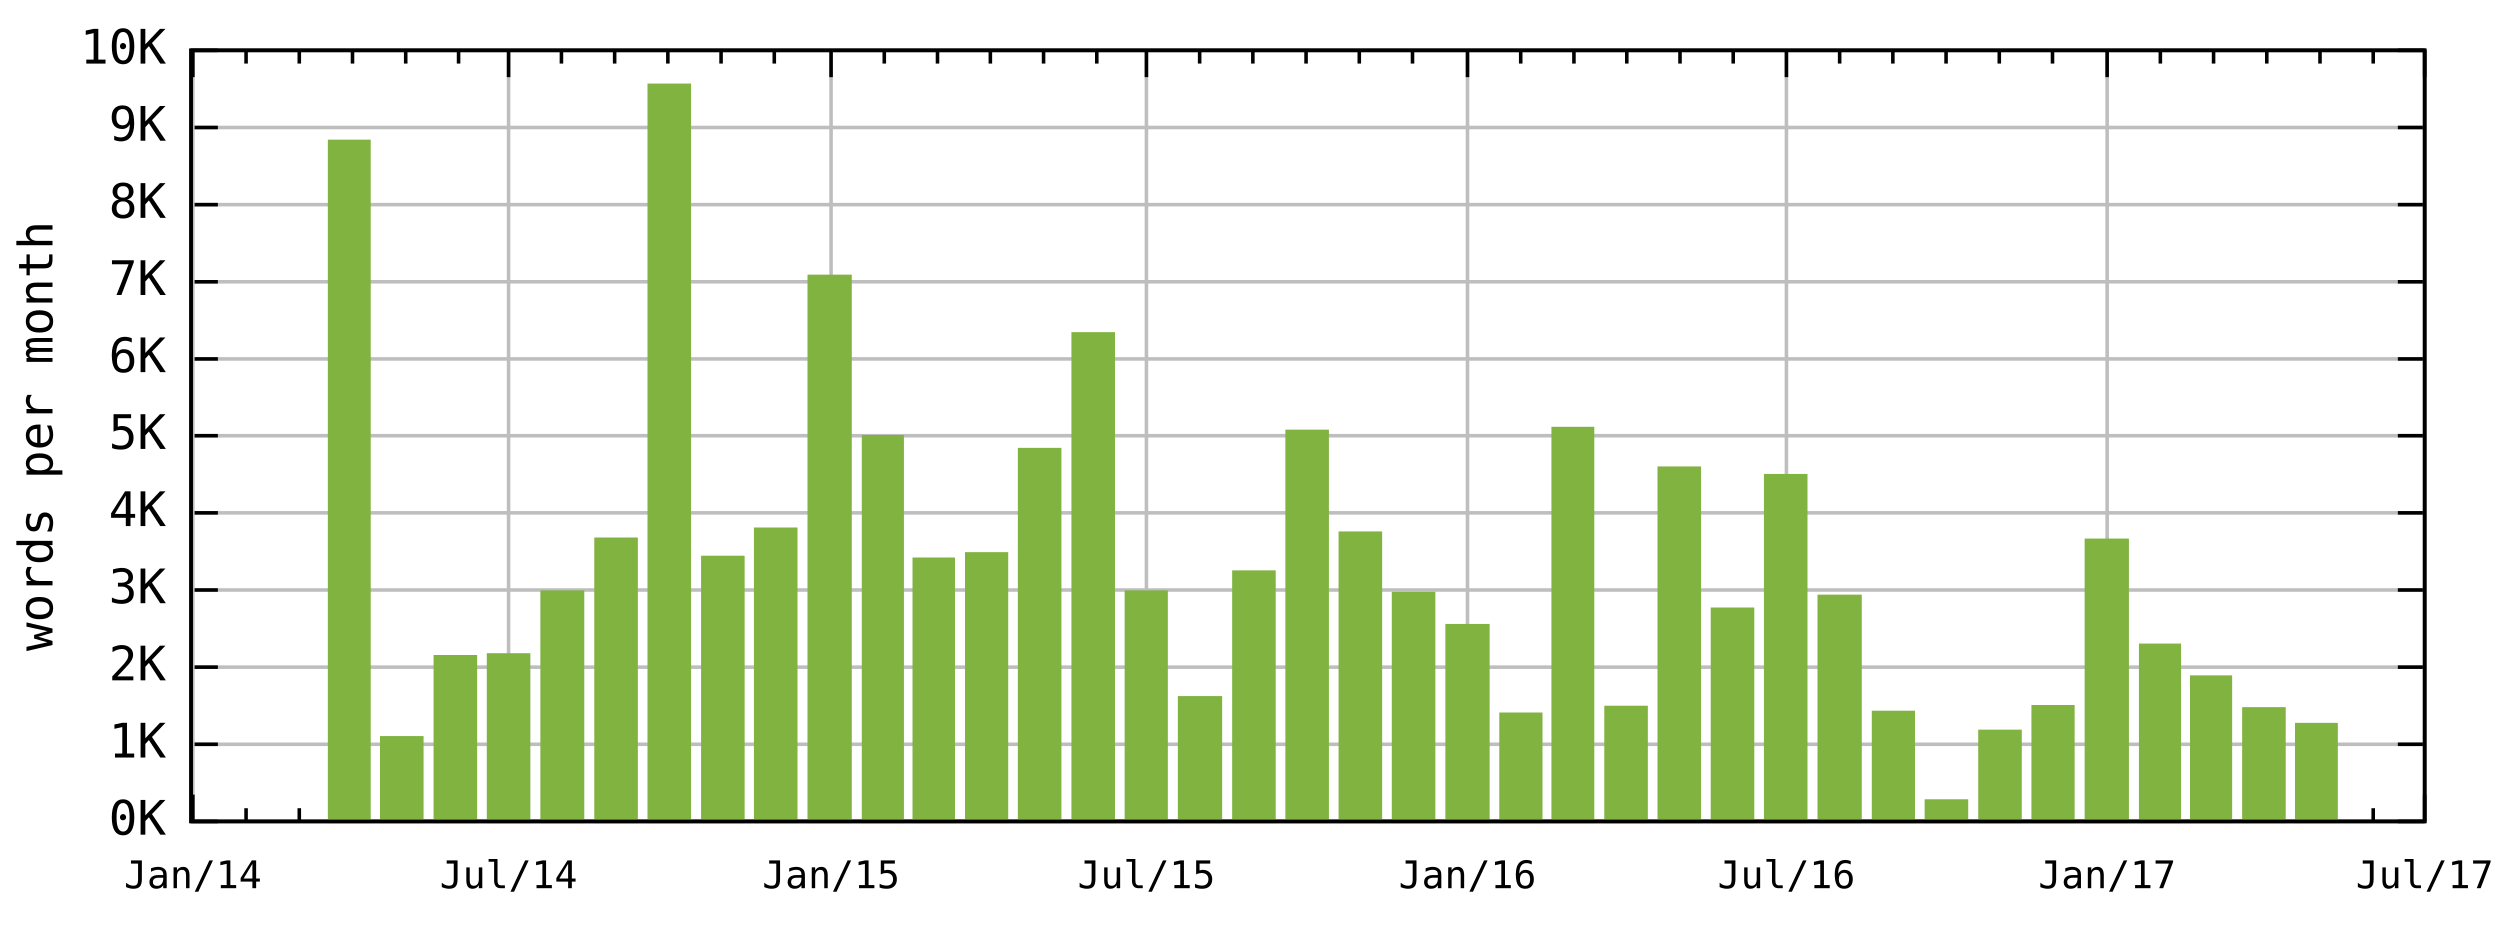
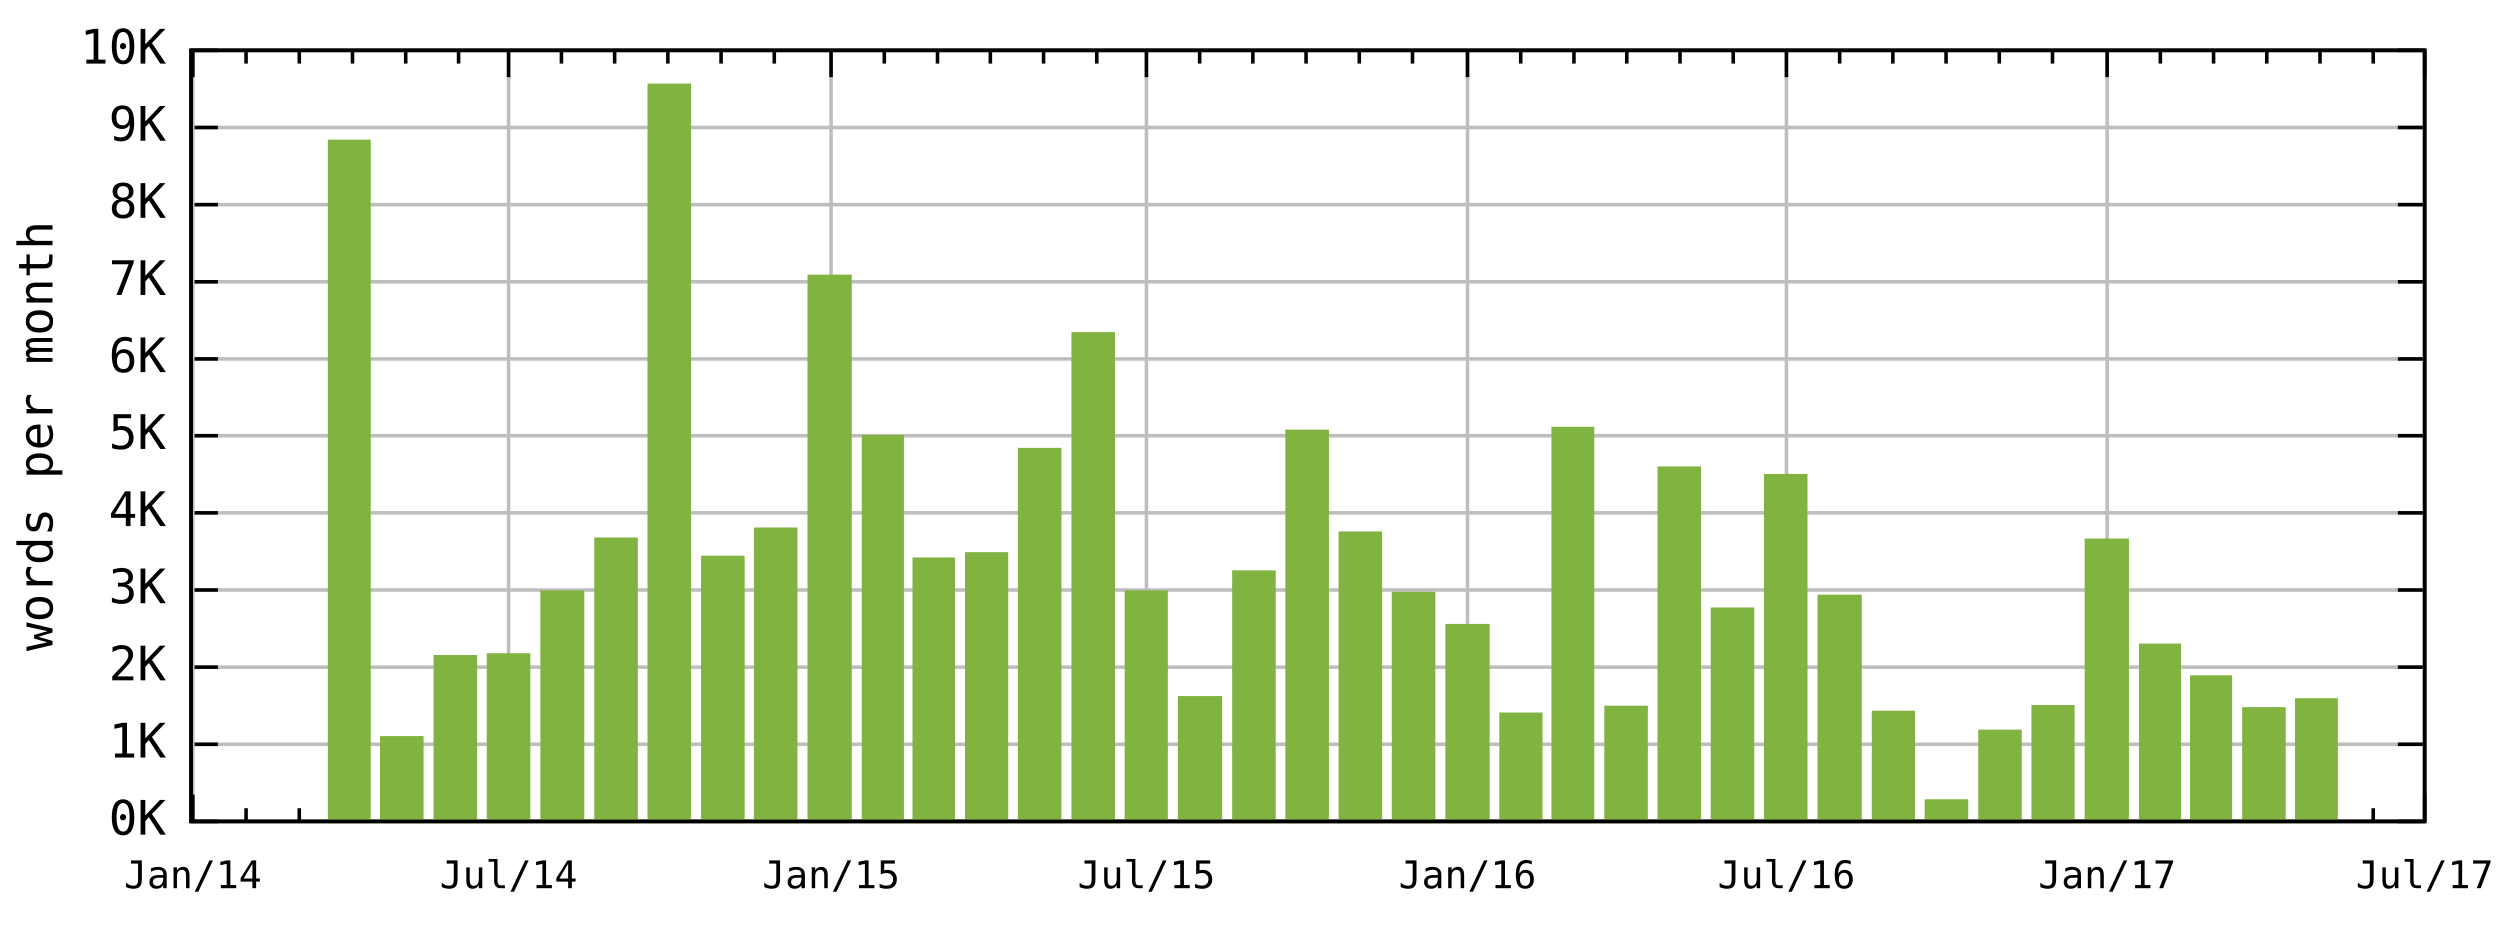
<svg xmlns="http://www.w3.org/2000/svg" xmlns:xlink="http://www.w3.org/1999/xlink" width="700" height="260" viewBox="0 0 700 260">
  <defs>
    <circle id="gpDot" r="0.5" stroke-width="0.5" />
    <path id="gpPt0" stroke-width="0.267" stroke="currentColor" d="M-1,0 h2 M0,-1 v2" />
    <path id="gpPt1" stroke-width="0.267" stroke="currentColor" d="M-1,-1 L1,1 M1,-1 L-1,1" />
    <path id="gpPt2" stroke-width="0.267" stroke="currentColor" d="M-1,0 L1,0 M0,-1 L0,1 M-1,-1 L1,1 M-1,1 L1,-1" />
    <rect id="gpPt3" stroke-width="0.267" stroke="currentColor" x="-1" y="-1" width="2" height="2" />
    <rect id="gpPt4" stroke-width="0.267" stroke="currentColor" fill="currentColor" x="-1" y="-1" width="2" height="2" />
    <circle id="gpPt5" stroke-width="0.267" stroke="currentColor" cx="0" cy="0" r="1" />
    <use xlink:href="#gpPt5" id="gpPt6" fill="currentColor" stroke="none" />
    <path id="gpPt7" stroke-width="0.267" stroke="currentColor" d="M0,-1.33 L-1.33,0.67 L1.33,0.67 z" />
    <use xlink:href="#gpPt7" id="gpPt8" fill="currentColor" stroke="none" />
    <use xlink:href="#gpPt7" id="gpPt9" stroke="currentColor" transform="rotate(180)" />
    <use xlink:href="#gpPt9" id="gpPt10" fill="currentColor" stroke="none" />
    <use xlink:href="#gpPt3" id="gpPt11" stroke="currentColor" transform="rotate(45)" />
    <use xlink:href="#gpPt11" id="gpPt12" fill="currentColor" stroke="none" />
  </defs>
  <g style="fill:none; color:white; stroke:currentColor; stroke-width:1.00; stroke-linecap:butt; stroke-linejoin:miter">
</g>
  <g style="fill:none; color:black; stroke:currentColor; stroke-width:1.00; stroke-linecap:butt; stroke-linejoin:miter">
</g>
  <g style="fill:none; color:gray; stroke:currentColor; stroke-width:1.00; stroke-linecap:butt; stroke-linejoin:miter">
    <path stroke="rgb(190, 190, 190)" d="M53.5,230.0 L678.9,230.0 " />
  </g>
  <g style="fill:none; color:black; stroke:currentColor; stroke-width:1.00; stroke-linecap:butt; stroke-linejoin:miter">
    <path d="M53.5,230.0 L61.0,230.0 M678.9,230.0 L671.4,230.0 " />
    <g transform="translate(46.5,233.7)" style="stroke:none; fill:rgb(0,0,0); font-family:monospace; font-size:10.00pt; text-anchor:end">
      <text>0K</text>
    </g>
  </g>
  <g style="fill:none; color:gray; stroke:currentColor; stroke-width:1.00; stroke-linecap:butt; stroke-linejoin:miter">
    <path stroke="rgb(190, 190, 190)" d="M53.5,208.4 L678.9,208.4 " />
  </g>
  <g style="fill:none; color:black; stroke:currentColor; stroke-width:1.00; stroke-linecap:butt; stroke-linejoin:miter">
    <path d="M53.5,208.4 L61.0,208.4 M678.9,208.4 L671.4,208.4 " />
    <g transform="translate(46.5,212.1)" style="stroke:none; fill:rgb(0,0,0); font-family:monospace; font-size:10.00pt; text-anchor:end">
      <text>1K</text>
    </g>
  </g>
  <g style="fill:none; color:gray; stroke:currentColor; stroke-width:1.00; stroke-linecap:butt; stroke-linejoin:miter">
    <path stroke="rgb(190, 190, 190)" d="M53.5,186.8 L678.9,186.8 " />
  </g>
  <g style="fill:none; color:black; stroke:currentColor; stroke-width:1.00; stroke-linecap:butt; stroke-linejoin:miter">
    <path d="M53.5,186.8 L61.0,186.8 M678.9,186.8 L671.4,186.8 " />
    <g transform="translate(46.5,190.5)" style="stroke:none; fill:rgb(0,0,0); font-family:monospace; font-size:10.00pt; text-anchor:end">
      <text>2K</text>
    </g>
  </g>
  <g style="fill:none; color:gray; stroke:currentColor; stroke-width:1.00; stroke-linecap:butt; stroke-linejoin:miter">
    <path stroke="rgb(190, 190, 190)" d="M53.5,165.2 L678.9,165.2 " />
  </g>
  <g style="fill:none; color:black; stroke:currentColor; stroke-width:1.00; stroke-linecap:butt; stroke-linejoin:miter">
    <path d="M53.5,165.2 L61.0,165.2 M678.9,165.2 L671.4,165.2 " />
    <g transform="translate(46.5,168.9)" style="stroke:none; fill:rgb(0,0,0); font-family:monospace; font-size:10.00pt; text-anchor:end">
      <text>3K</text>
    </g>
  </g>
  <g style="fill:none; color:gray; stroke:currentColor; stroke-width:1.00; stroke-linecap:butt; stroke-linejoin:miter">
    <path stroke="rgb(190, 190, 190)" d="M53.5,143.6 L678.9,143.6 " />
  </g>
  <g style="fill:none; color:black; stroke:currentColor; stroke-width:1.00; stroke-linecap:butt; stroke-linejoin:miter">
    <path d="M53.5,143.6 L61.0,143.6 M678.9,143.6 L671.4,143.6 " />
    <g transform="translate(46.5,147.3)" style="stroke:none; fill:rgb(0,0,0); font-family:monospace; font-size:10.00pt; text-anchor:end">
      <text>4K</text>
    </g>
  </g>
  <g style="fill:none; color:gray; stroke:currentColor; stroke-width:1.00; stroke-linecap:butt; stroke-linejoin:miter">
    <path stroke="rgb(190, 190, 190)" d="M53.5,122.0 L678.9,122.0 " />
  </g>
  <g style="fill:none; color:black; stroke:currentColor; stroke-width:1.00; stroke-linecap:butt; stroke-linejoin:miter">
    <path d="M53.5,122.0 L61.0,122.0 M678.9,122.0 L671.4,122.0 " />
    <g transform="translate(46.5,125.7)" style="stroke:none; fill:rgb(0,0,0); font-family:monospace; font-size:10.00pt; text-anchor:end">
      <text>5K</text>
    </g>
  </g>
  <g style="fill:none; color:gray; stroke:currentColor; stroke-width:1.00; stroke-linecap:butt; stroke-linejoin:miter">
    <path stroke="rgb(190, 190, 190)" d="M53.5,100.5 L678.9,100.5 " />
  </g>
  <g style="fill:none; color:black; stroke:currentColor; stroke-width:1.00; stroke-linecap:butt; stroke-linejoin:miter">
    <path d="M53.5,100.5 L61.0,100.5 M678.9,100.5 L671.4,100.5 " />
    <g transform="translate(46.5,104.2)" style="stroke:none; fill:rgb(0,0,0); font-family:monospace; font-size:10.00pt; text-anchor:end">
      <text>6K</text>
    </g>
  </g>
  <g style="fill:none; color:gray; stroke:currentColor; stroke-width:1.00; stroke-linecap:butt; stroke-linejoin:miter">
    <path stroke="rgb(190, 190, 190)" d="M53.5,78.9 L678.9,78.9 " />
  </g>
  <g style="fill:none; color:black; stroke:currentColor; stroke-width:1.00; stroke-linecap:butt; stroke-linejoin:miter">
    <path d="M53.5,78.9 L61.0,78.9 M678.9,78.9 L671.4,78.9 " />
    <g transform="translate(46.5,82.6)" style="stroke:none; fill:rgb(0,0,0); font-family:monospace; font-size:10.00pt; text-anchor:end">
      <text>7K</text>
    </g>
  </g>
  <g style="fill:none; color:gray; stroke:currentColor; stroke-width:1.00; stroke-linecap:butt; stroke-linejoin:miter">
    <path stroke="rgb(190, 190, 190)" d="M53.5,57.3 L678.9,57.3 " />
  </g>
  <g style="fill:none; color:black; stroke:currentColor; stroke-width:1.00; stroke-linecap:butt; stroke-linejoin:miter">
    <path d="M53.5,57.3 L61.0,57.3 M678.9,57.3 L671.4,57.3 " />
    <g transform="translate(46.5,61.0)" style="stroke:none; fill:rgb(0,0,0); font-family:monospace; font-size:10.00pt; text-anchor:end">
      <text>8K</text>
    </g>
  </g>
  <g style="fill:none; color:gray; stroke:currentColor; stroke-width:1.00; stroke-linecap:butt; stroke-linejoin:miter">
    <path stroke="rgb(190, 190, 190)" d="M53.5,35.7 L678.9,35.7 " />
  </g>
  <g style="fill:none; color:black; stroke:currentColor; stroke-width:1.00; stroke-linecap:butt; stroke-linejoin:miter">
    <path d="M53.5,35.7 L61.0,35.7 M678.9,35.7 L671.4,35.7 " />
    <g transform="translate(46.5,39.4)" style="stroke:none; fill:rgb(0,0,0); font-family:monospace; font-size:10.00pt; text-anchor:end">
      <text>9K</text>
    </g>
  </g>
  <g style="fill:none; color:gray; stroke:currentColor; stroke-width:1.00; stroke-linecap:butt; stroke-linejoin:miter">
    <path stroke="rgb(190, 190, 190)" d="M53.5,14.1 L678.9,14.1 " />
  </g>
  <g style="fill:none; color:black; stroke:currentColor; stroke-width:1.00; stroke-linecap:butt; stroke-linejoin:miter">
    <path d="M53.5,14.1 L61.0,14.1 M678.9,14.1 L671.4,14.1 " />
    <g transform="translate(46.5,17.8)" style="stroke:none; fill:rgb(0,0,0); font-family:monospace; font-size:10.00pt; text-anchor:end">
      <text>10K</text>
    </g>
  </g>
  <g style="fill:none; color:gray; stroke:currentColor; stroke-width:1.00; stroke-linecap:butt; stroke-linejoin:miter">
    <path stroke="rgb(190, 190, 190)" d="M54.0,230.0 L54.0,14.1 " />
  </g>
  <g style="fill:none; color:black; stroke:currentColor; stroke-width:1.00; stroke-linecap:butt; stroke-linejoin:miter">
    <path d="M54.0,230.0 L54.0,222.5 M54.0,14.1 L54.0,21.6 " />
    <g transform="translate(54.0,248.7)" style="stroke:none; fill:rgb(0,0,0); font-family:monospace; font-size:8.00pt; text-anchor:middle">
      <text>Jan/14</text>
    </g>
    <path d="M68.9,230.0 L68.9,226.3 M68.9,14.1 L68.9,17.8 M83.8,230.0 L83.8,226.3 M83.8,14.1 L83.8,17.8    M98.7,230.0 L98.7,226.3 M98.7,14.1 L98.7,17.8 M113.6,230.0 L113.6,226.3 M113.6,14.1 L113.6,17.8    M128.4,230.0 L128.4,226.3 M128.4,14.1 L128.4,17.8 " />
  </g>
  <g style="fill:none; color:gray; stroke:currentColor; stroke-width:1.00; stroke-linecap:butt; stroke-linejoin:miter">
    <path stroke="rgb(190, 190, 190)" d="M142.4,230.0 L142.4,14.1 " />
  </g>
  <g style="fill:none; color:black; stroke:currentColor; stroke-width:1.00; stroke-linecap:butt; stroke-linejoin:miter">
    <path d="M142.4,230.0 L142.4,222.5 M142.4,14.1 L142.4,21.6 " />
    <g transform="translate(142.4,248.7)" style="stroke:none; fill:rgb(0,0,0); font-family:monospace; font-size:8.00pt; text-anchor:middle">
      <text>Jul/14</text>
    </g>
    <path d="M157.2,230.0 L157.2,226.3 M157.2,14.1 L157.2,17.8 M172.1,230.0 L172.1,226.3 M172.1,14.1 L172.1,17.8    M187.0,230.0 L187.0,226.3 M187.0,14.1 L187.0,17.8 M201.9,230.0 L201.9,226.3 M201.9,14.1 L201.9,17.8    M216.8,230.0 L216.8,226.3 M216.8,14.1 L216.8,17.8 " />
  </g>
  <g style="fill:none; color:gray; stroke:currentColor; stroke-width:1.00; stroke-linecap:butt; stroke-linejoin:miter">
    <path stroke="rgb(190, 190, 190)" d="M232.7,230.0 L232.7,14.1 " />
  </g>
  <g style="fill:none; color:black; stroke:currentColor; stroke-width:1.00; stroke-linecap:butt; stroke-linejoin:miter">
    <path d="M232.7,230.0 L232.7,222.5 M232.7,14.1 L232.7,21.6 " />
    <g transform="translate(232.7,248.7)" style="stroke:none; fill:rgb(0,0,0); font-family:monospace; font-size:8.00pt; text-anchor:middle">
      <text>Jan/15</text>
    </g>
    <path d="M247.6,230.0 L247.6,226.3 M247.6,14.1 L247.6,17.8 M262.5,230.0 L262.5,226.3 M262.5,14.1 L262.5,17.8    M277.3,230.0 L277.3,226.3 M277.3,14.1 L277.3,17.8 M292.2,230.0 L292.2,226.3 M292.2,14.1 L292.2,17.8    M307.1,230.0 L307.1,226.3 M307.1,14.1 L307.1,17.8 " />
  </g>
  <g style="fill:none; color:gray; stroke:currentColor; stroke-width:1.00; stroke-linecap:butt; stroke-linejoin:miter">
    <path stroke="rgb(190, 190, 190)" d="M321.0,230.0 L321.0,14.1 " />
  </g>
  <g style="fill:none; color:black; stroke:currentColor; stroke-width:1.00; stroke-linecap:butt; stroke-linejoin:miter">
    <path d="M321.0,230.0 L321.0,222.5 M321.0,14.1 L321.0,21.6 " />
    <g transform="translate(321.0,248.7)" style="stroke:none; fill:rgb(0,0,0); font-family:monospace; font-size:8.00pt; text-anchor:middle">
      <text>Jul/15</text>
    </g>
    <path d="M335.9,230.0 L335.9,226.3 M335.9,14.1 L335.9,17.8 M350.8,230.0 L350.8,226.3 M350.8,14.1 L350.8,17.8    M365.7,230.0 L365.7,226.3 M365.7,14.1 L365.7,17.8 M380.6,230.0 L380.6,226.3 M380.6,14.1 L380.6,17.8    M395.5,230.0 L395.5,226.3 M395.5,14.1 L395.5,17.8 " />
  </g>
  <g style="fill:none; color:gray; stroke:currentColor; stroke-width:1.00; stroke-linecap:butt; stroke-linejoin:miter">
    <path stroke="rgb(190, 190, 190)" d="M410.9,230.0 L410.9,14.1 " />
  </g>
  <g style="fill:none; color:black; stroke:currentColor; stroke-width:1.00; stroke-linecap:butt; stroke-linejoin:miter">
    <path d="M410.9,230.0 L410.9,222.5 M410.9,14.1 L410.9,21.6 " />
    <g transform="translate(410.9,248.7)" style="stroke:none; fill:rgb(0,0,0); font-family:monospace; font-size:8.00pt; text-anchor:middle">
      <text>Jan/16</text>
    </g>
    <path d="M425.8,230.0 L425.8,226.3 M425.8,14.1 L425.8,17.8 M440.7,230.0 L440.7,226.3 M440.7,14.1 L440.7,17.8    M455.5,230.0 L455.5,226.3 M455.5,14.1 L455.5,17.8 M470.4,230.0 L470.4,226.3 M470.4,14.1 L470.4,17.8    M485.3,230.0 L485.3,226.3 M485.3,14.1 L485.3,17.8 " />
  </g>
  <g style="fill:none; color:gray; stroke:currentColor; stroke-width:1.00; stroke-linecap:butt; stroke-linejoin:miter">
    <path stroke="rgb(190, 190, 190)" d="M500.2,230.0 L500.2,14.1 " />
  </g>
  <g style="fill:none; color:black; stroke:currentColor; stroke-width:1.00; stroke-linecap:butt; stroke-linejoin:miter">
    <path d="M500.2,230.0 L500.2,222.5 M500.2,14.1 L500.2,21.6 " />
    <g transform="translate(500.2,248.7)" style="stroke:none; fill:rgb(0,0,0); font-family:monospace; font-size:8.00pt; text-anchor:middle">
      <text>Jul/16</text>
    </g>
    <path d="M515.1,230.0 L515.1,226.3 M515.1,14.1 L515.1,17.8 M530.0,230.0 L530.0,226.3 M530.0,14.1 L530.0,17.8    M544.9,230.0 L544.9,226.3 M544.9,14.1 L544.9,17.8 M559.8,230.0 L559.8,226.3 M559.8,14.1 L559.8,17.8    M574.7,230.0 L574.7,226.3 M574.7,14.1 L574.7,17.8 " />
  </g>
  <g style="fill:none; color:gray; stroke:currentColor; stroke-width:1.00; stroke-linecap:butt; stroke-linejoin:miter">
    <path stroke="rgb(190, 190, 190)" d="M590.0,230.0 L590.0,14.1 " />
  </g>
  <g style="fill:none; color:black; stroke:currentColor; stroke-width:1.00; stroke-linecap:butt; stroke-linejoin:miter">
    <path d="M590.0,230.0 L590.0,222.5 M590.0,14.1 L590.0,21.6 " />
    <g transform="translate(590.0,248.7)" style="stroke:none; fill:rgb(0,0,0); font-family:monospace; font-size:8.00pt; text-anchor:middle">
      <text>Jan/17</text>
    </g>
    <path d="M604.9,230.0 L604.9,226.3 M604.9,14.1 L604.9,17.8 M619.8,230.0 L619.8,226.3 M619.8,14.1 L619.8,17.8    M634.7,230.0 L634.7,226.3 M634.7,14.1 L634.7,17.8 M649.6,230.0 L649.6,226.3 M649.6,14.1 L649.6,17.8    M664.5,230.0 L664.5,226.3 M664.5,14.1 L664.5,17.8 " />
  </g>
  <g style="fill:none; color:gray; stroke:currentColor; stroke-width:1.00; stroke-linecap:butt; stroke-linejoin:miter">
    <path stroke="rgb(190, 190, 190)" d="M678.9,230.0 L678.9,14.1 " />
  </g>
  <g style="fill:none; color:black; stroke:currentColor; stroke-width:1.00; stroke-linecap:butt; stroke-linejoin:miter">
    <path d="M678.9,230.0 L678.9,222.5 M678.9,14.1 L678.9,21.6 " />
    <g transform="translate(678.9,248.7)" style="stroke:none; fill:rgb(0,0,0); font-family:monospace; font-size:8.00pt; text-anchor:middle">
      <text>Jul/17</text>
    </g>
    <path d="M53.5,14.1 L53.5,230.0 L678.9,230.0 L678.9,14.1 L53.5,14.1 Z " />
    <g transform="translate(14.7,122.1) rotate(270)" style="stroke:none; fill:rgb(0,0,0); font-family:monospace; font-size:10.00pt; text-anchor:middle">
      <text>words per month</text>
    </g>
  </g>
  <a xlink:title="Plot #1">
    <g style="fill:none; color:red; stroke:currentColor; stroke-width:1.00; stroke-linecap:butt; stroke-linejoin:miter">
      <g style="stroke:none; shape-rendering:crispEdges">
        <polygon fill="rgb(129, 179,  65)" points="92.3,230.0 103.4,230.0 103.4,39.5 92.3,39.5 " />
      </g>
      <path stroke="rgb(129, 179,  65)" d="M92.3,230.0 L92.3,39.6 L103.3,39.6 L103.3,230.0 L92.3,230.0 Z " />
      <g style="stroke:none; shape-rendering:crispEdges">
        <polygon fill="rgb(129, 179,  65)" points="106.9,230.0 118.2,230.0 118.2,206.5 106.9,206.5 " />
      </g>
      <path stroke="rgb(129, 179,  65)" d="M106.9,230.0 L106.9,206.6 L118.1,206.6 L118.1,230.0 L106.9,230.0 Z " />
      <g style="stroke:none; shape-rendering:crispEdges">
        <polygon fill="rgb(129, 179,  65)" points="121.9,230.0 133.2,230.0 133.2,183.8 121.9,183.8 " />
      </g>
      <path stroke="rgb(129, 179,  65)" d="M121.9,230.0 L121.9,183.9 L133.1,183.9 L133.1,230.0 L121.9,230.0 Z " />
      <g style="stroke:none; shape-rendering:crispEdges">
        <polygon fill="rgb(129, 179,  65)" points="136.8,230.0 148.1,230.0 148.1,183.3 136.8,183.3 " />
      </g>
      <path stroke="rgb(129, 179,  65)" d="M136.8,230.0 L136.8,183.4 L148.0,183.4 L148.0,230.0 L136.8,230.0 Z " />
      <g style="stroke:none; shape-rendering:crispEdges">
        <polygon fill="rgb(129, 179,  65)" points="151.8,230.0 163.2,230.0 163.2,165.7 151.8,165.7 " />
      </g>
      <path stroke="rgb(129, 179,  65)" d="M151.8,230.0 L151.8,165.8 L163.1,165.8 L163.1,230.0 L151.8,230.0 Z " />
      <g style="stroke:none; shape-rendering:crispEdges">
        <polygon fill="rgb(129, 179,  65)" points="166.9,230.0 178.2,230.0 178.2,150.9 166.9,150.9 " />
      </g>
      <path stroke="rgb(129, 179,  65)" d="M166.9,230.0 L166.9,151.0 L178.1,151.0 L178.1,230.0 L166.9,230.0 Z " />
      <g style="stroke:none; shape-rendering:crispEdges">
        <polygon fill="rgb(129, 179,  65)" points="181.8,230.0 193.1,230.0 193.1,23.8 181.8,23.8 " />
      </g>
      <path stroke="rgb(129, 179,  65)" d="M181.8,230.0 L181.8,23.9 L193.0,23.9 L193.0,230.0 L181.8,230.0 Z " />
      <g style="stroke:none; shape-rendering:crispEdges">
        <polygon fill="rgb(129, 179,  65)" points="196.8,230.0 208.1,230.0 208.1,156.0 196.8,156.0 " />
      </g>
      <path stroke="rgb(129, 179,  65)" d="M196.8,230.0 L196.8,156.1 L208.0,156.1 L208.0,230.0 L196.8,230.0 Z " />
      <g style="stroke:none; shape-rendering:crispEdges">
        <polygon fill="rgb(129, 179,  65)" points="211.6,230.0 222.9,230.0 222.9,148.1 211.6,148.1 " />
      </g>
      <path stroke="rgb(129, 179,  65)" d="M211.6,230.0 L211.6,148.2 L222.8,148.2 L222.8,230.0 L211.6,230.0 Z " />
      <g style="stroke:none; shape-rendering:crispEdges">
        <polygon fill="rgb(129, 179,  65)" points="226.6,230.0 238.1,230.0 238.1,77.3 226.6,77.3 " />
      </g>
      <path stroke="rgb(129, 179,  65)" d="M226.6,230.0 L226.6,77.4 L238.0,77.4 L238.0,230.0 L226.6,230.0 Z " />
      <g style="stroke:none; shape-rendering:crispEdges">
        <polygon fill="rgb(129, 179,  65)" points="241.8,230.0 252.7,230.0 252.7,122.2 241.8,122.2 " />
      </g>
      <path stroke="rgb(129, 179,  65)" d="M241.8,230.0 L241.8,122.3 L252.6,122.3 L252.6,230.0 L241.8,230.0 Z " />
      <g style="stroke:none; shape-rendering:crispEdges">
        <polygon fill="rgb(129, 179,  65)" points="256.0,230.0 267.0,230.0 267.0,156.5 256.0,156.5 " />
      </g>
      <path stroke="rgb(129, 179,  65)" d="M256.0,230.0 L256.0,156.6 L266.9,156.6 L266.9,230.0 L256.0,230.0 Z " />
      <g style="stroke:none; shape-rendering:crispEdges">
        <polygon fill="rgb(129, 179,  65)" points="270.7,230.0 281.9,230.0 281.9,155.0 270.7,155.0 " />
      </g>
      <path stroke="rgb(129, 179,  65)" d="M270.7,230.0 L270.7,155.1 L281.8,155.1 L281.8,230.0 L270.7,230.0 Z " />
      <g style="stroke:none; shape-rendering:crispEdges">
        <polygon fill="rgb(129, 179,  65)" points="285.5,230.0 296.8,230.0 296.8,125.8 285.5,125.8 " />
      </g>
      <path stroke="rgb(129, 179,  65)" d="M285.5,230.0 L285.5,125.9 L296.7,125.9 L296.7,230.0 L285.5,230.0 Z " />
      <g style="stroke:none; shape-rendering:crispEdges">
        <polygon fill="rgb(129, 179,  65)" points="300.5,230.0 311.8,230.0 311.8,93.4 300.5,93.4 " />
      </g>
      <path stroke="rgb(129, 179,  65)" d="M300.5,230.0 L300.5,93.5 L311.7,93.5 L311.7,230.0 L300.5,230.0 Z " />
      <g style="stroke:none; shape-rendering:crispEdges">
        <polygon fill="rgb(129, 179,  65)" points="315.4,230.0 326.6,230.0 326.6,165.7 315.4,165.7 " />
      </g>
      <path stroke="rgb(129, 179,  65)" d="M315.4,230.0 L315.4,165.8 L326.5,165.8 L326.5,230.0 L315.4,230.0 Z " />
      <g style="stroke:none; shape-rendering:crispEdges">
        <polygon fill="rgb(129, 179,  65)" points="330.3,230.0 341.8,230.0 341.8,195.3 330.3,195.3 " />
      </g>
      <path stroke="rgb(129, 179,  65)" d="M330.3,230.0 L330.3,195.4 L341.7,195.4 L341.7,230.0 L330.3,230.0 Z " />
      <g style="stroke:none; shape-rendering:crispEdges">
        <polygon fill="rgb(129, 179,  65)" points="345.5,230.0 356.8,230.0 356.8,160.1 345.5,160.1 " />
      </g>
      <path stroke="rgb(129, 179,  65)" d="M345.5,230.0 L345.5,160.2 L356.7,160.2 L356.7,230.0 L345.5,230.0 Z " />
      <g style="stroke:none; shape-rendering:crispEdges">
        <polygon fill="rgb(129, 179,  65)" points="360.4,230.0 371.7,230.0 371.7,120.7 360.4,120.7 " />
      </g>
      <path stroke="rgb(129, 179,  65)" d="M360.4,230.0 L360.4,120.8 L371.6,120.8 L371.6,230.0 L360.4,230.0 Z " />
      <g style="stroke:none; shape-rendering:crispEdges">
        <polygon fill="rgb(129, 179,  65)" points="375.3,230.0 386.6,230.0 386.6,149.2 375.3,149.2 " />
      </g>
      <path stroke="rgb(129, 179,  65)" d="M375.3,230.0 L375.3,149.3 L386.5,149.3 L386.5,230.0 L375.3,230.0 Z " />
      <g style="stroke:none; shape-rendering:crispEdges">
        <polygon fill="rgb(129, 179,  65)" points="390.2,230.0 401.5,230.0 401.5,166.1 390.2,166.1 " />
      </g>
      <path stroke="rgb(129, 179,  65)" d="M390.2,230.0 L390.2,166.2 L401.4,166.2 L401.4,230.0 L390.2,230.0 Z " />
      <g style="stroke:none; shape-rendering:crispEdges">
        <polygon fill="rgb(129, 179,  65)" points="405.2,230.0 416.7,230.0 416.7,175.1 405.2,175.1 " />
      </g>
      <path stroke="rgb(129, 179,  65)" d="M405.2,230.0 L405.2,175.2 L416.6,175.2 L416.6,230.0 L405.2,230.0 Z " />
      <g style="stroke:none; shape-rendering:crispEdges">
        <polygon fill="rgb(129, 179,  65)" points="420.3,230.0 431.5,230.0 431.5,199.9 420.3,199.9 " />
      </g>
      <path stroke="rgb(129, 179,  65)" d="M420.3,230.0 L420.3,200.0 L431.4,200.0 L431.4,230.0 L420.3,230.0 Z " />
      <g style="stroke:none; shape-rendering:crispEdges">
        <polygon fill="rgb(129, 179,  65)" points="434.9,230.0 446.0,230.0 446.0,119.9 434.9,119.9 " />
      </g>
      <path stroke="rgb(129, 179,  65)" d="M434.9,230.0 L434.9,120.0 L445.9,120.0 L445.9,230.0 L434.9,230.0 Z " />
      <g style="stroke:none; shape-rendering:crispEdges">
        <polygon fill="rgb(129, 179,  65)" points="449.7,230.0 461.0,230.0 461.0,198.0 449.7,198.0 " />
      </g>
      <path stroke="rgb(129, 179,  65)" d="M449.7,230.0 L449.7,198.1 L460.9,198.1 L460.9,230.0 L449.7,230.0 Z " />
      <g style="stroke:none; shape-rendering:crispEdges">
        <polygon fill="rgb(129, 179,  65)" points="464.6,230.0 475.9,230.0 475.9,131.0 464.6,131.0 " />
      </g>
      <path stroke="rgb(129, 179,  65)" d="M464.6,230.0 L464.6,131.1 L475.8,131.1 L475.8,230.0 L464.6,230.0 Z " />
      <g style="stroke:none; shape-rendering:crispEdges">
        <polygon fill="rgb(129, 179,  65)" points="479.5,230.0 490.8,230.0 490.8,170.5 479.5,170.5 " />
      </g>
      <path stroke="rgb(129, 179,  65)" d="M479.5,230.0 L479.5,170.6 L490.7,170.6 L490.7,230.0 L479.5,230.0 Z " />
      <g style="stroke:none; shape-rendering:crispEdges">
        <polygon fill="rgb(129, 179,  65)" points="494.4,230.0 505.7,230.0 505.7,133.1 494.4,133.1 " />
      </g>
      <path stroke="rgb(129, 179,  65)" d="M494.4,230.0 L494.4,133.2 L505.6,133.2 L505.6,230.0 L494.4,230.0 Z " />
      <g style="stroke:none; shape-rendering:crispEdges">
        <polygon fill="rgb(129, 179,  65)" points="509.4,230.0 520.9,230.0 520.9,166.9 509.4,166.9 " />
      </g>
      <path stroke="rgb(129, 179,  65)" d="M509.4,230.0 L509.4,167.0 L520.8,167.0 L520.8,230.0 L509.4,230.0 Z " />
      <g style="stroke:none; shape-rendering:crispEdges">
        <polygon fill="rgb(129, 179,  65)" points="524.6,230.0 535.8,230.0 535.8,199.4 524.6,199.4 " />
      </g>
      <path stroke="rgb(129, 179,  65)" d="M524.6,230.0 L524.6,199.5 L535.7,199.5 L535.7,230.0 L524.6,230.0 Z " />
      <g style="stroke:none; shape-rendering:crispEdges">
        <polygon fill="rgb(129, 179,  65)" points="539.4,230.0 550.7,230.0 550.7,224.2 539.4,224.2 " />
      </g>
      <path stroke="rgb(129, 179,  65)" d="M539.4,230.0 L539.4,224.3 L550.6,224.3 L550.6,230.0 L539.4,230.0 Z " />
      <g style="stroke:none; shape-rendering:crispEdges">
        <polygon fill="rgb(129, 179,  65)" points="554.4,230.0 565.7,230.0 565.7,204.7 554.4,204.7 " />
      </g>
      <path stroke="rgb(129, 179,  65)" d="M554.4,230.0 L554.4,204.8 L565.6,204.8 L565.6,230.0 L554.4,230.0 Z " />
      <g style="stroke:none; shape-rendering:crispEdges">
        <polygon fill="rgb(129, 179,  65)" points="569.3,230.0 580.5,230.0 580.5,197.8 569.3,197.8 " />
      </g>
      <path stroke="rgb(129, 179,  65)" d="M569.3,230.0 L569.3,197.9 L580.4,197.9 L580.4,230.0 L569.3,230.0 Z " />
      <g style="stroke:none; shape-rendering:crispEdges">
        <polygon fill="rgb(129, 179,  65)" points="584.2,230.0 595.7,230.0 595.7,151.2 584.2,151.2 " />
      </g>
      <path stroke="rgb(129, 179,  65)" d="M584.2,230.0 L584.2,151.3 L595.6,151.3 L595.6,230.0 L584.2,230.0 Z " />
      <g style="stroke:none; shape-rendering:crispEdges">
        <polygon fill="rgb(129, 179,  65)" points="599.4,230.0 610.3,230.0 610.3,180.6 599.4,180.6 " />
      </g>
      <path stroke="rgb(129, 179,  65)" d="M599.4,230.0 L599.4,180.7 L610.2,180.7 L610.2,230.0 L599.4,230.0 Z " />
      <g style="stroke:none; shape-rendering:crispEdges">
        <polygon fill="rgb(129, 179,  65)" points="613.7,230.0 624.6,230.0 624.6,189.5 613.7,189.5 " />
      </g>
      <path stroke="rgb(129, 179,  65)" d="M613.7,230.0 L613.7,189.6 L624.5,189.6 L624.5,230.0 L613.7,230.0 Z " />
      <g style="stroke:none; shape-rendering:crispEdges">
        <polygon fill="rgb(129, 179,  65)" points="628.3,230.0 639.6,230.0 639.6,198.4 628.3,198.4 " />
      </g>
      <path stroke="rgb(129, 179,  65)" d="M628.3,230.0 L628.3,198.5 L639.5,198.5 L639.5,230.0 L628.3,230.0 Z " />
      <g style="stroke:none; shape-rendering:crispEdges">
-         <polygon fill="rgb(129, 179,  65)" points="643.1,230.0 654.2,230.0 654.2,202.8 643.1,202.8 " />
-       </g>
-       <path stroke="rgb(129, 179,  65)" d="M643.1,230.0 L643.1,202.9 L654.1,202.9 L654.1,230.0 L643.1,230.0 Z " />
+         <polygon fill="rgb(129, 179,  65)" points="643.1,230.0 654.2,230.0 654.2,195.9 643.1,195.9 " />
+       </g>
+       <path stroke="rgb(129, 179,  65)" d="M643.1,230.0 L643.1,196.0 L654.1,196.0 L654.1,230.0 L643.1,230.0 Z " />
    </g>
  </a>
  <g style="fill:none; color:black; stroke:currentColor; stroke-width:1.00; stroke-linecap:butt; stroke-linejoin:miter">
    <path d="M53.5,14.1 L53.5,230.0 L678.9,230.0 L678.9,14.1 L53.5,14.1 Z " />
  </g>
</svg>
